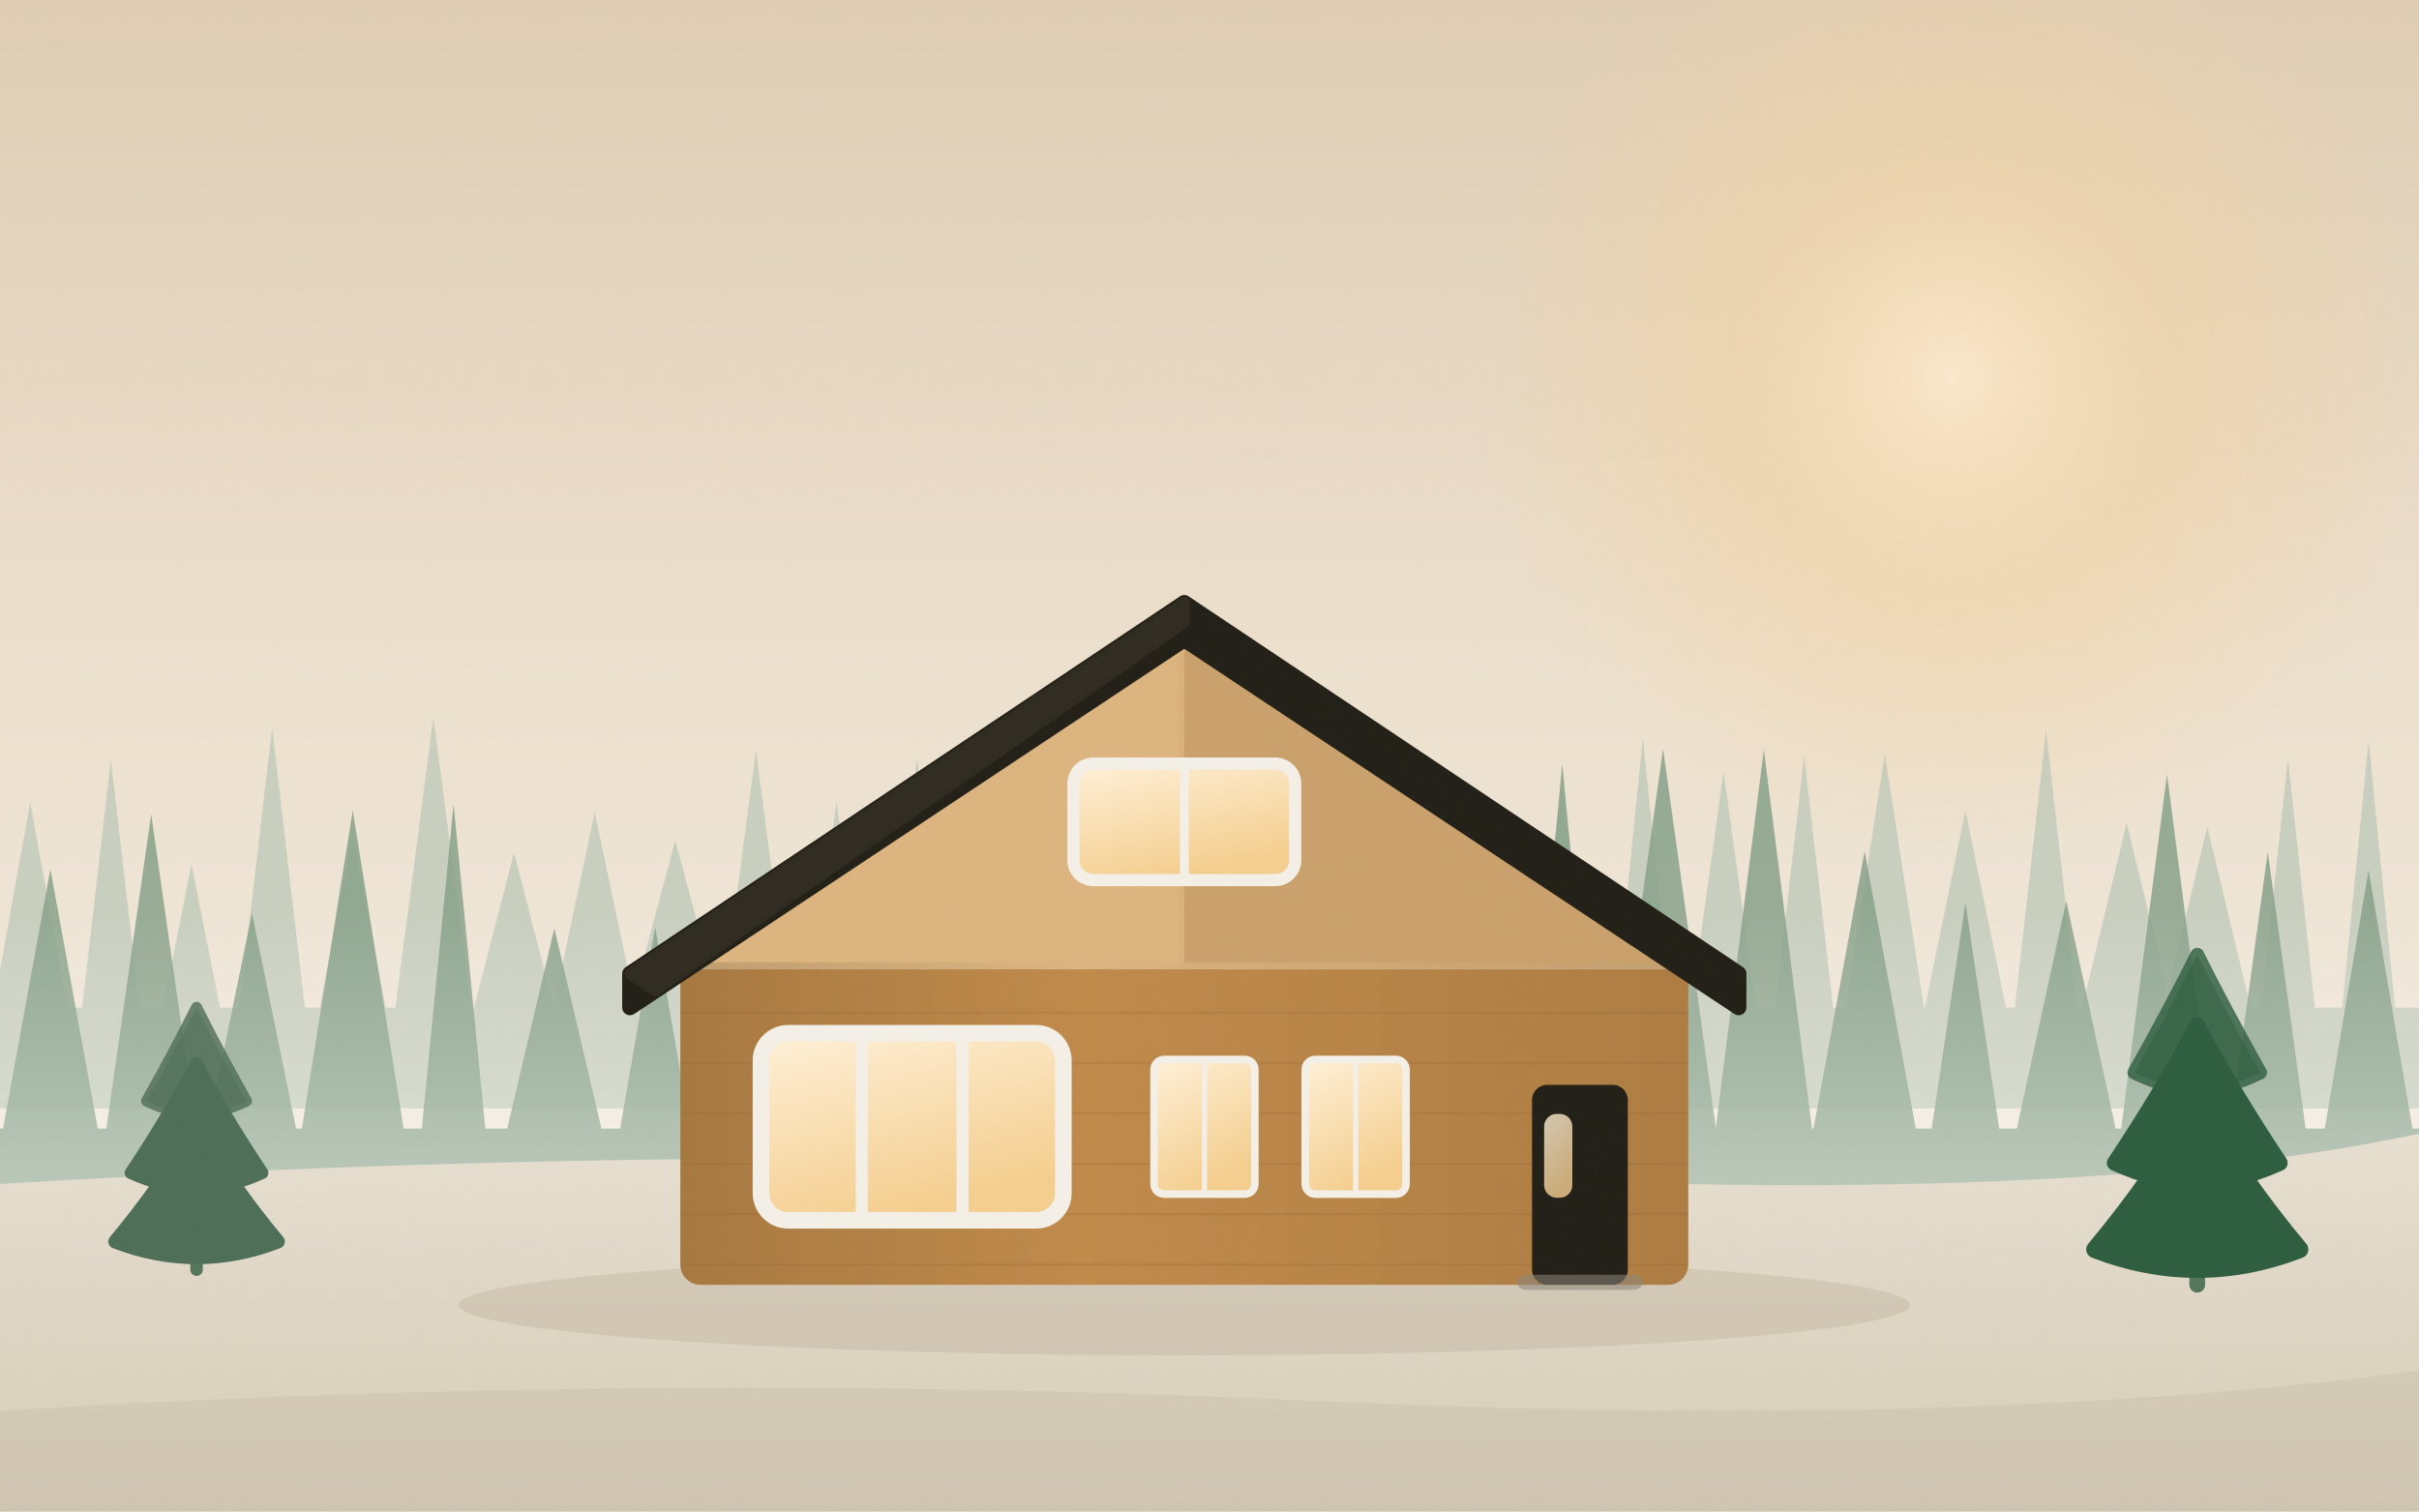
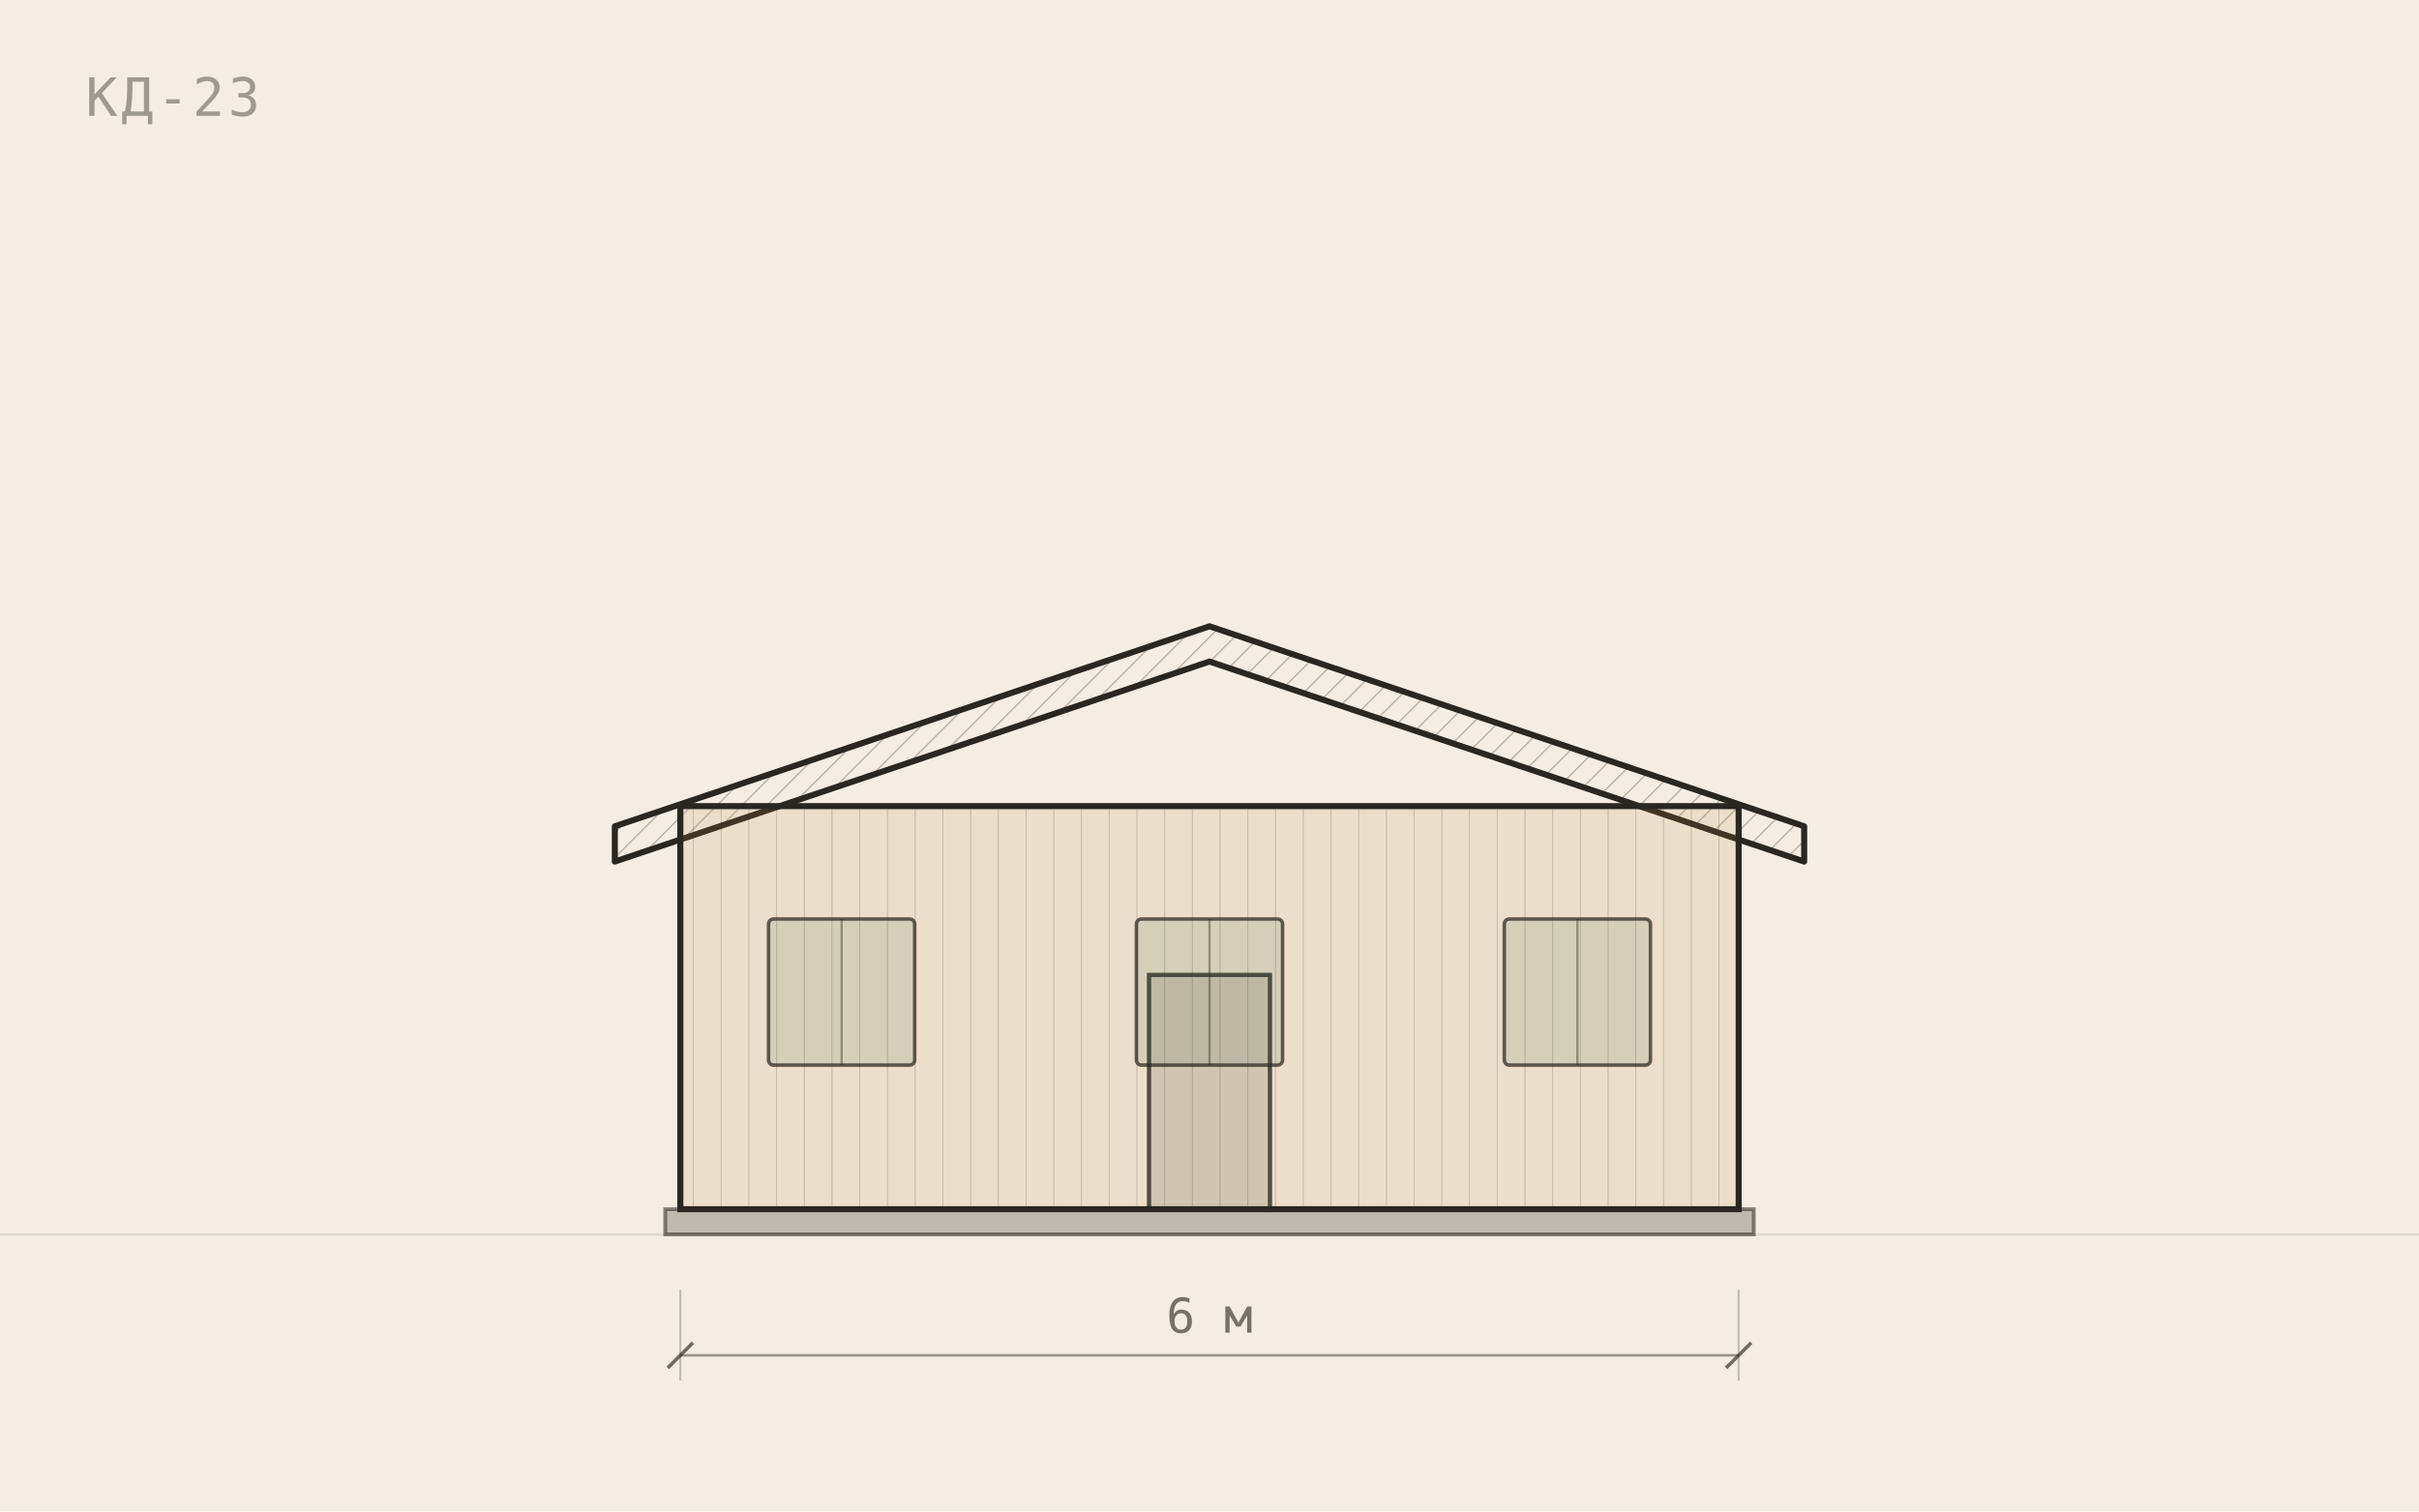
- <svg xmlns="http://www.w3.org/2000/svg" viewBox="0 0 960 600" role="img" aria-label="Каркасный дом КД-23, 6×6 м, 55 м²">
+ <svg xmlns="http://www.w3.org/2000/svg" viewBox="0 0 960 600" role="img" aria-label="Фасад каркасного дома КД-23, 6×6 м">
  <defs>
-     <linearGradient id="sky" x1="0" y1="0" x2="0" y2="1">
-       <stop offset="0" stop-color="#DFCDB4" />
-       <stop offset=".45" stop-color="#EDE1CE" />
-       <stop offset="1" stop-color="#F4EFE7" />
-     </linearGradient>
-     <radialGradient id="sunGlow" cx=".5" cy=".5" r=".5">
-       <stop offset="0" stop-color="#FBE9CC" stop-opacity=".95" />
-       <stop offset=".45" stop-color="#F2D3A2" stop-opacity=".55" />
-       <stop offset="1" stop-color="#F2D3A2" stop-opacity="0" />
-     </radialGradient>
-     <linearGradient id="glassGrad" x1="0" y1="0" x2=".4" y2="1">
-       <stop offset="0" stop-color="#FFF1D8" />
-       <stop offset="1" stop-color="#F5CE8E" />
-     </linearGradient>
-     <linearGradient id="wallShade" x1="0" y1="0" x2="1" y2="0">
-       <stop offset="0" stop-color="#000" stop-opacity=".13" />
-       <stop offset=".4" stop-color="#000" stop-opacity="0" />
-       <stop offset="1" stop-color="#000" stop-opacity=".10" />
-     </linearGradient>
-     <linearGradient id="mist" x1="0" y1="0" x2="0" y2="1">
-       <stop offset="0" stop-color="#fff" stop-opacity="0" />
-       <stop offset="1" stop-color="#fff" stop-opacity=".55" />
-     </linearGradient>
-     <linearGradient id="groundGrad" x1="0" y1="0" x2="0" y2="1">
-       <stop offset="0" stop-color="#E7DFD0" />
-       <stop offset="1" stop-color="#D6CCB8" />
-     </linearGradient>
-     <filter id="grain">
-       <feTurbulence type="fractalNoise" baseFrequency=".9" numOctaves="2" stitchTiles="stitch" />
-       <feColorMatrix type="saturate" values="0" />
-       <feComponentTransfer>
-         <feFuncA type="linear" slope=".055" />
-       </feComponentTransfer>
-     </filter>
-     <filter id="soft">
-       <feGaussianBlur stdDeviation="6" />
-     </filter>
+     <pattern id="hatch" width="7" height="7" patternTransform="rotate(45)" patternUnits="userSpaceOnUse">
+       <line x1="0" y1="0" x2="0" y2="7" stroke="#3A362C" stroke-width="1" stroke-opacity=".34" />
+     </pattern>
+     <pattern id="board" width="11" height="8" patternUnits="userSpaceOnUse">
+       <line x1="0" y1="0" x2="0" y2="8" stroke="#2A2620" stroke-width=".7" stroke-opacity=".2" />
+     </pattern>
  </defs>
-   <rect width="960" height="600" fill="url(#sky)" />
-   <circle cx="775.069" cy="150" r="190" fill="url(#sunGlow)" />
-   <path d="M-20 440 L-36.2 400.0 L-20.0 302.7 L-3.8 400.0 L-2.7 400.0 L12.0 318.5 L26.7 400.0 L32.6 400.0 L44.0 301.5 L55.4 400.0 L64.7 400.0 L76.0 343.0 L87.3 400.0 L95.0 400.0 L108.0 288.9 L121.0 400.0 L126.9 400.0 L140.0 331.4 L153.1 400.0 L156.9 400.0 L172.0 284.7 L187.1 400.0 L188.1 400.0 L204.0 338.5 L219.9 400.0 L219.6 400.0 L236.0 322.4 L252.4 400.0 L250.2 400.0 L268.0 333.6 L285.8 400.0 L286.5 400.0 L300.0 297.9 L313.5 400.0 L321.1 400.0 L332.0 318.1 L342.9 400.0 L351.2 400.0 L364.0 301.0 L376.8 400.0 L384.6 400.0 L396.0 338.3 L407.4 400.0 L416.4 400.0 L428.0 299.4 L439.6 400.0 L446.4 400.0 L460.0 314.0 L473.6 400.0 L479.6 400.0 L492.0 344.4 L504.4 400.0 L507.3 400.0 L524.0 308.0 L540.7 400.0 L543.4 400.0 L556.0 303.3 L568.6 400.0 L571.5 400.0 L588.0 318.6 L604.5 400.0 L608.6 400.0 L620.0 310.9 L631.4 400.0 L641.1 400.0 L652.0 292.8 L662.9 400.0 L671.0 400.0 L684.0 306.2 L697.0 400.0 L704.5 400.0 L716.0 300.0 L727.5 400.0 L732.4 400.0 L748.0 299.3 L763.6 400.0 L763.9 400.0 L780.0 321.8 L796.1 400.0 L799.6 400.0 L812.0 289.8 L824.4 400.0 L826.3 400.0 L844.0 326.6 L861.7 400.0 L858.8 400.0 L876.0 328.1 L893.2 400.0 L897.3 400.0 L908.0 301.1 L918.7 400.0 L929.5 400.0 L940.0 293.9 L950.5 400.0 L961.1 400.0 L972.0 320.3 L982.9 400.0 L1000 440 Z" fill="#B9C6B7" opacity="0.7" />
-   <path d="M-20 488 L-38.6 448.0 L-20.0 325.9 L-1.4 448.0 L1.2 448.0 L20.0 345.1 L38.8 448.0 L42.2 448.0 L60.0 323.2 L77.8 448.0 L82.5 448.0 L100.0 362.4 L117.5 448.0 L119.8 448.0 L140.0 321.7 L160.2 448.0 L167.4 448.0 L180.0 319.2 L192.6 448.0 L201.3 448.0 L220.0 368.5 L238.7 448.0 L246.1 448.0 L260.0 368.0 L273.9 448.0 L287.2 448.0 L300.0 356.6 L312.8 448.0 L327.2 448.0 L340.0 346.1 L352.8 448.0 L362.7 448.0 L380.0 312.4 L397.3 448.0 L406.1 448.0 L420.0 322.9 L433.9 448.0 L447.5 448.0 L460.0 343.1 L472.5 448.0 L485.2 448.0 L500.0 312.7 L514.8 448.0 L519.8 448.0 L540.0 310.7 L560.2 448.0 L561.7 448.0 L580.0 360.5 L598.3 448.0 L606.3 448.0 L620.0 303.1 L633.7 448.0 L639.0 448.0 L660.0 297.2 L681.0 448.0 L680.9 448.0 L700.0 297.6 L719.1 448.0 L719.7 448.0 L740.0 337.9 L760.3 448.0 L766.6 448.0 L780.0 358.4 L793.4 448.0 L800.4 448.0 L820.0 357.6 L839.6 448.0 L841.8 448.0 L860.0 307.4 L878.2 448.0 L885.0 448.0 L900.0 338.1 L915.0 448.0 L922.6 448.0 L940.0 345.4 L957.4 448.0 L967.2 448.0 L980.0 305.1 L992.8 448.0 L1000 488 Z" fill="#87A189" opacity="0.85" />
-   <rect x="0" y="360" width="960" height="130" fill="url(#mist)" opacity=".7" />
-   <path d="M0 470 Q300 452 560 466 T960 450 V600 H0 Z" fill="url(#groundGrad)" />
-   <g transform="translate(78 504) scale(0.62)">
-     <rect x="-4" y="-24" width="8" height="28" rx="4" fill="#2F5D3F" opacity=".8" />
-     <path d="M0 -168 Q14 -140 32 -108 Q16 -100 0 -100 Q-16 -100 -32 -108 Q-14 -140 0 -168 Z" fill="#4F6E58" opacity=".9" stroke="#4F6E58" stroke-width="7" stroke-linejoin="round" stroke-opacity=".9" />
-     <path d="M0 -132 Q18 -98 42 -62 Q20 -52 0 -52 Q-20 -52 -42 -62 Q-18 -98 0 -132 Z" fill="#4F6E58" stroke="#4F6E58" stroke-width="8" stroke-linejoin="round" />
-     <path d="M0 -92 Q22 -54 52 -18 Q26 -8 0 -8 Q-26 -8 -52 -18 Q-22 -54 0 -92 Z" fill="#4F6E58" stroke="#4F6E58" stroke-width="9" stroke-linejoin="round" />
-   </g>
+   <rect width="960" height="600" fill="#F3EDE3" />
+   <line x1="0" y1="490" x2="960" y2="490" stroke="#2A2620" stroke-width="1" stroke-opacity=".1" />
+   <text x="34" y="46" font-family="Menlo, Consolas, monospace" font-size="21" letter-spacing="1.5" fill="#2A2620" fill-opacity=".42">КД-23</text>
  <g>
-     <ellipse cx="470" cy="518" rx="288" ry="20" fill="#C0B6A0" opacity=".45" />
-     <rect x="270" y="382" width="400" height="128" rx="8" fill="#C08A4A" />
-     <polygon points="270,382 470,246 670,382" fill="#DCB47F" stroke="#DCB47F" stroke-width="5.6" stroke-linejoin="round" />
-     <polygon points="470,246 670,382 470,382" fill="#8A5E2B" opacity=".22" stroke="#8A5E2B" stroke-width="4.48" stroke-linejoin="round" stroke-opacity=".22" />
-     <rect x="270" y="382" width="400" height="128" rx="8" fill="url(#wallShade)" />
-     <line x1="270" y1="402" x2="670" y2="402" stroke="#8A5E2B" stroke-width=".9" opacity=".2" />
-     <line x1="270" y1="422" x2="670" y2="422" stroke="#8A5E2B" stroke-width=".9" opacity=".2" />
-     <line x1="270" y1="442" x2="670" y2="442" stroke="#8A5E2B" stroke-width=".9" opacity=".2" />
-     <line x1="270" y1="462" x2="670" y2="462" stroke="#8A5E2B" stroke-width=".9" opacity=".2" />
-     <line x1="270" y1="482" x2="670" y2="482" stroke="#8A5E2B" stroke-width=".9" opacity=".2" />
-     <line x1="270" y1="502" x2="670" y2="502" stroke="#8A5E2B" stroke-width=".9" opacity=".2" />
-     <path d="M250 386.48 L470 239.28 L690 386.48 L690 399.92 L470 253.84 L250 399.92 Z" fill="#221F17" stroke="#221F17" stroke-width="6.16" stroke-linejoin="round" />
-     <path d="M250 386.48 L470 239.28 L470 247.12 L260 393.2  Z" fill="#332E23" opacity=".9" stroke="#332E23" stroke-width="4.48" stroke-linejoin="round" stroke-opacity=".9" />
+     <path d="M244.0 328.0 L480.0 248.6 L716.0 328.0 L716.0 342.0 L480.0 262.6 L244.0 342.0 Z" fill="url(#hatch)" stroke="#2A2620" stroke-width="2.4" stroke-linejoin="round" />
+     <rect x="270.0" y="320.0" width="420" height="160" fill="#C08A4A" fill-opacity=".16" />
+     <rect x="270.0" y="320.0" width="420" height="160" fill="url(#board)" />
+     <rect x="270.0" y="320.0" width="420" height="160" fill="none" stroke="#2A2620" stroke-width="2.4" />
+     <rect x="456.0" y="387.0" width="48" height="93" fill="#3A362C" fill-opacity=".15" stroke="#2A2620" stroke-width="1.7" stroke-opacity=".78" />
    <g>
-       <rect x="426" y="303.12" width="88" height="46.24" rx="7.92" fill="url(#glassGrad)" />
-       <line x1="470" y1="303.12" x2="470" y2="349.36" stroke="#F4EFE7" stroke-width="3.52" />
-       <rect x="426" y="303.12" width="88" height="46.24" rx="7.92" fill="none" stroke="#F4EFE7" stroke-width="4.84" stroke-linejoin="round" />
+       <rect x="305.0" y="364.8" width="58" height="58" rx="2" fill="#2F5D3F" fill-opacity=".12" stroke="#2A2620" stroke-width="1.4" stroke-opacity=".72" />
+       <line x1="334.0" y1="364.8" x2="334.0" y2="422.8" stroke="#2A2620" stroke-width=".9" stroke-opacity=".4" />
    </g>
    <g>
-       <rect x="302" y="410.16" width="120" height="74.24" rx="10.8" fill="url(#glassGrad)" />
-       <line x1="342" y1="410.16" x2="342" y2="484.4" stroke="#F4EFE7" stroke-width="4.8" />
-       <line x1="382" y1="410.16" x2="382" y2="484.4" stroke="#F4EFE7" stroke-width="4.8" />
-       <rect x="302" y="410.16" width="120" height="74.24" rx="10.8" fill="none" stroke="#F4EFE7" stroke-width="6.6" stroke-linejoin="round" />
+       <rect x="451.0" y="364.8" width="58" height="58" rx="2" fill="#2F5D3F" fill-opacity=".12" stroke="#2A2620" stroke-width="1.4" stroke-opacity=".72" />
+       <line x1="480.0" y1="364.8" x2="480.0" y2="422.8" stroke="#2A2620" stroke-width=".9" stroke-opacity=".4" />
    </g>
    <g>
-       <rect x="458" y="420.554" width="40" height="53.453" rx="4" fill="url(#glassGrad)" />
-       <line x1="478" y1="420.554" x2="478" y2="474.006" stroke="#F4EFE7" stroke-width="2" />
-       <rect x="458" y="420.554" width="40" height="53.453" rx="4" fill="none" stroke="#F4EFE7" stroke-width="3" stroke-linejoin="round" />
+       <rect x="597.0" y="364.8" width="58" height="58" rx="2" fill="#2F5D3F" fill-opacity=".12" stroke="#2A2620" stroke-width="1.4" stroke-opacity=".72" />
+       <line x1="626.0" y1="364.8" x2="626.0" y2="422.8" stroke="#2A2620" stroke-width=".9" stroke-opacity=".4" />
    </g>
+     <rect x="264.0" y="480.0" width="432.0" height="10" fill="#3A362C" fill-opacity=".28" stroke="#2A2620" stroke-width="1.5" stroke-opacity=".55" />
    <g>
-       <rect x="518" y="420.554" width="40" height="53.453" rx="4" fill="url(#glassGrad)" />
-       <line x1="538" y1="420.554" x2="538" y2="474.006" stroke="#F4EFE7" stroke-width="2" />
-       <rect x="518" y="420.554" width="40" height="53.453" rx="4" fill="none" stroke="#F4EFE7" stroke-width="3" stroke-linejoin="round" />
-     </g>
-     <g>
-       <rect x="608" y="430.64" width="38" height="79.36" rx="6" fill="#221F17" />
-       <rect x="612.8" y="442.16" width="11.2" height="33.28" rx="5" fill="url(#glassGrad)" opacity=".8" />
-       <rect x="602" y="506" width="50" height="6" rx="4" fill="#8A857A" opacity=".55" />
+       <line x1="270" y1="538" x2="690" y2="538" stroke="#2A2620" stroke-width="1" stroke-opacity=".45" />
+       <path d="M265 543 L275 533" stroke="#2A2620" stroke-width="1.4" stroke-opacity=".65" />
+       <path d="M685 543 L695 533" stroke="#2A2620" stroke-width="1.4" stroke-opacity=".65" />
+       <line x1="270" y1="512" x2="270" y2="548" stroke="#2A2620" stroke-width=".8" stroke-opacity=".25" />
+       <line x1="690" y1="512" x2="690" y2="548" stroke="#2A2620" stroke-width=".8" stroke-opacity=".25" />
+       <text x="480" y="529" text-anchor="middle" font-family="Menlo, Consolas, monospace" font-size="19" fill="#2A2620" fill-opacity=".62">6 м</text>
    </g>
  </g>
-   <g transform="translate(872 510) scale(0.78)">
-     <rect x="-4" y="-24" width="8" height="28" rx="4" fill="#2F5D3F" opacity=".8" />
-     <path d="M0 -168 Q14 -140 32 -108 Q16 -100 0 -100 Q-16 -100 -32 -108 Q-14 -140 0 -168 Z" fill="#2F5D3F" opacity=".9" stroke="#2F5D3F" stroke-width="7" stroke-linejoin="round" stroke-opacity=".9" />
-     <path d="M0 -132 Q18 -98 42 -62 Q20 -52 0 -52 Q-20 -52 -42 -62 Q-18 -98 0 -132 Z" fill="#2F5D3F" stroke="#2F5D3F" stroke-width="8" stroke-linejoin="round" />
-     <path d="M0 -92 Q22 -54 52 -18 Q26 -8 0 -8 Q-26 -8 -52 -18 Q-22 -54 0 -92 Z" fill="#2F5D3F" stroke="#2F5D3F" stroke-width="9" stroke-linejoin="round" />
-   </g>
-   <path d="M0 560 Q260 544 520 556 T960 544 V600 H0 Z" fill="#C0B6A0" opacity=".3" />
-   <rect width="960" height="600" filter="url(#grain)" opacity=".45" />
</svg>
